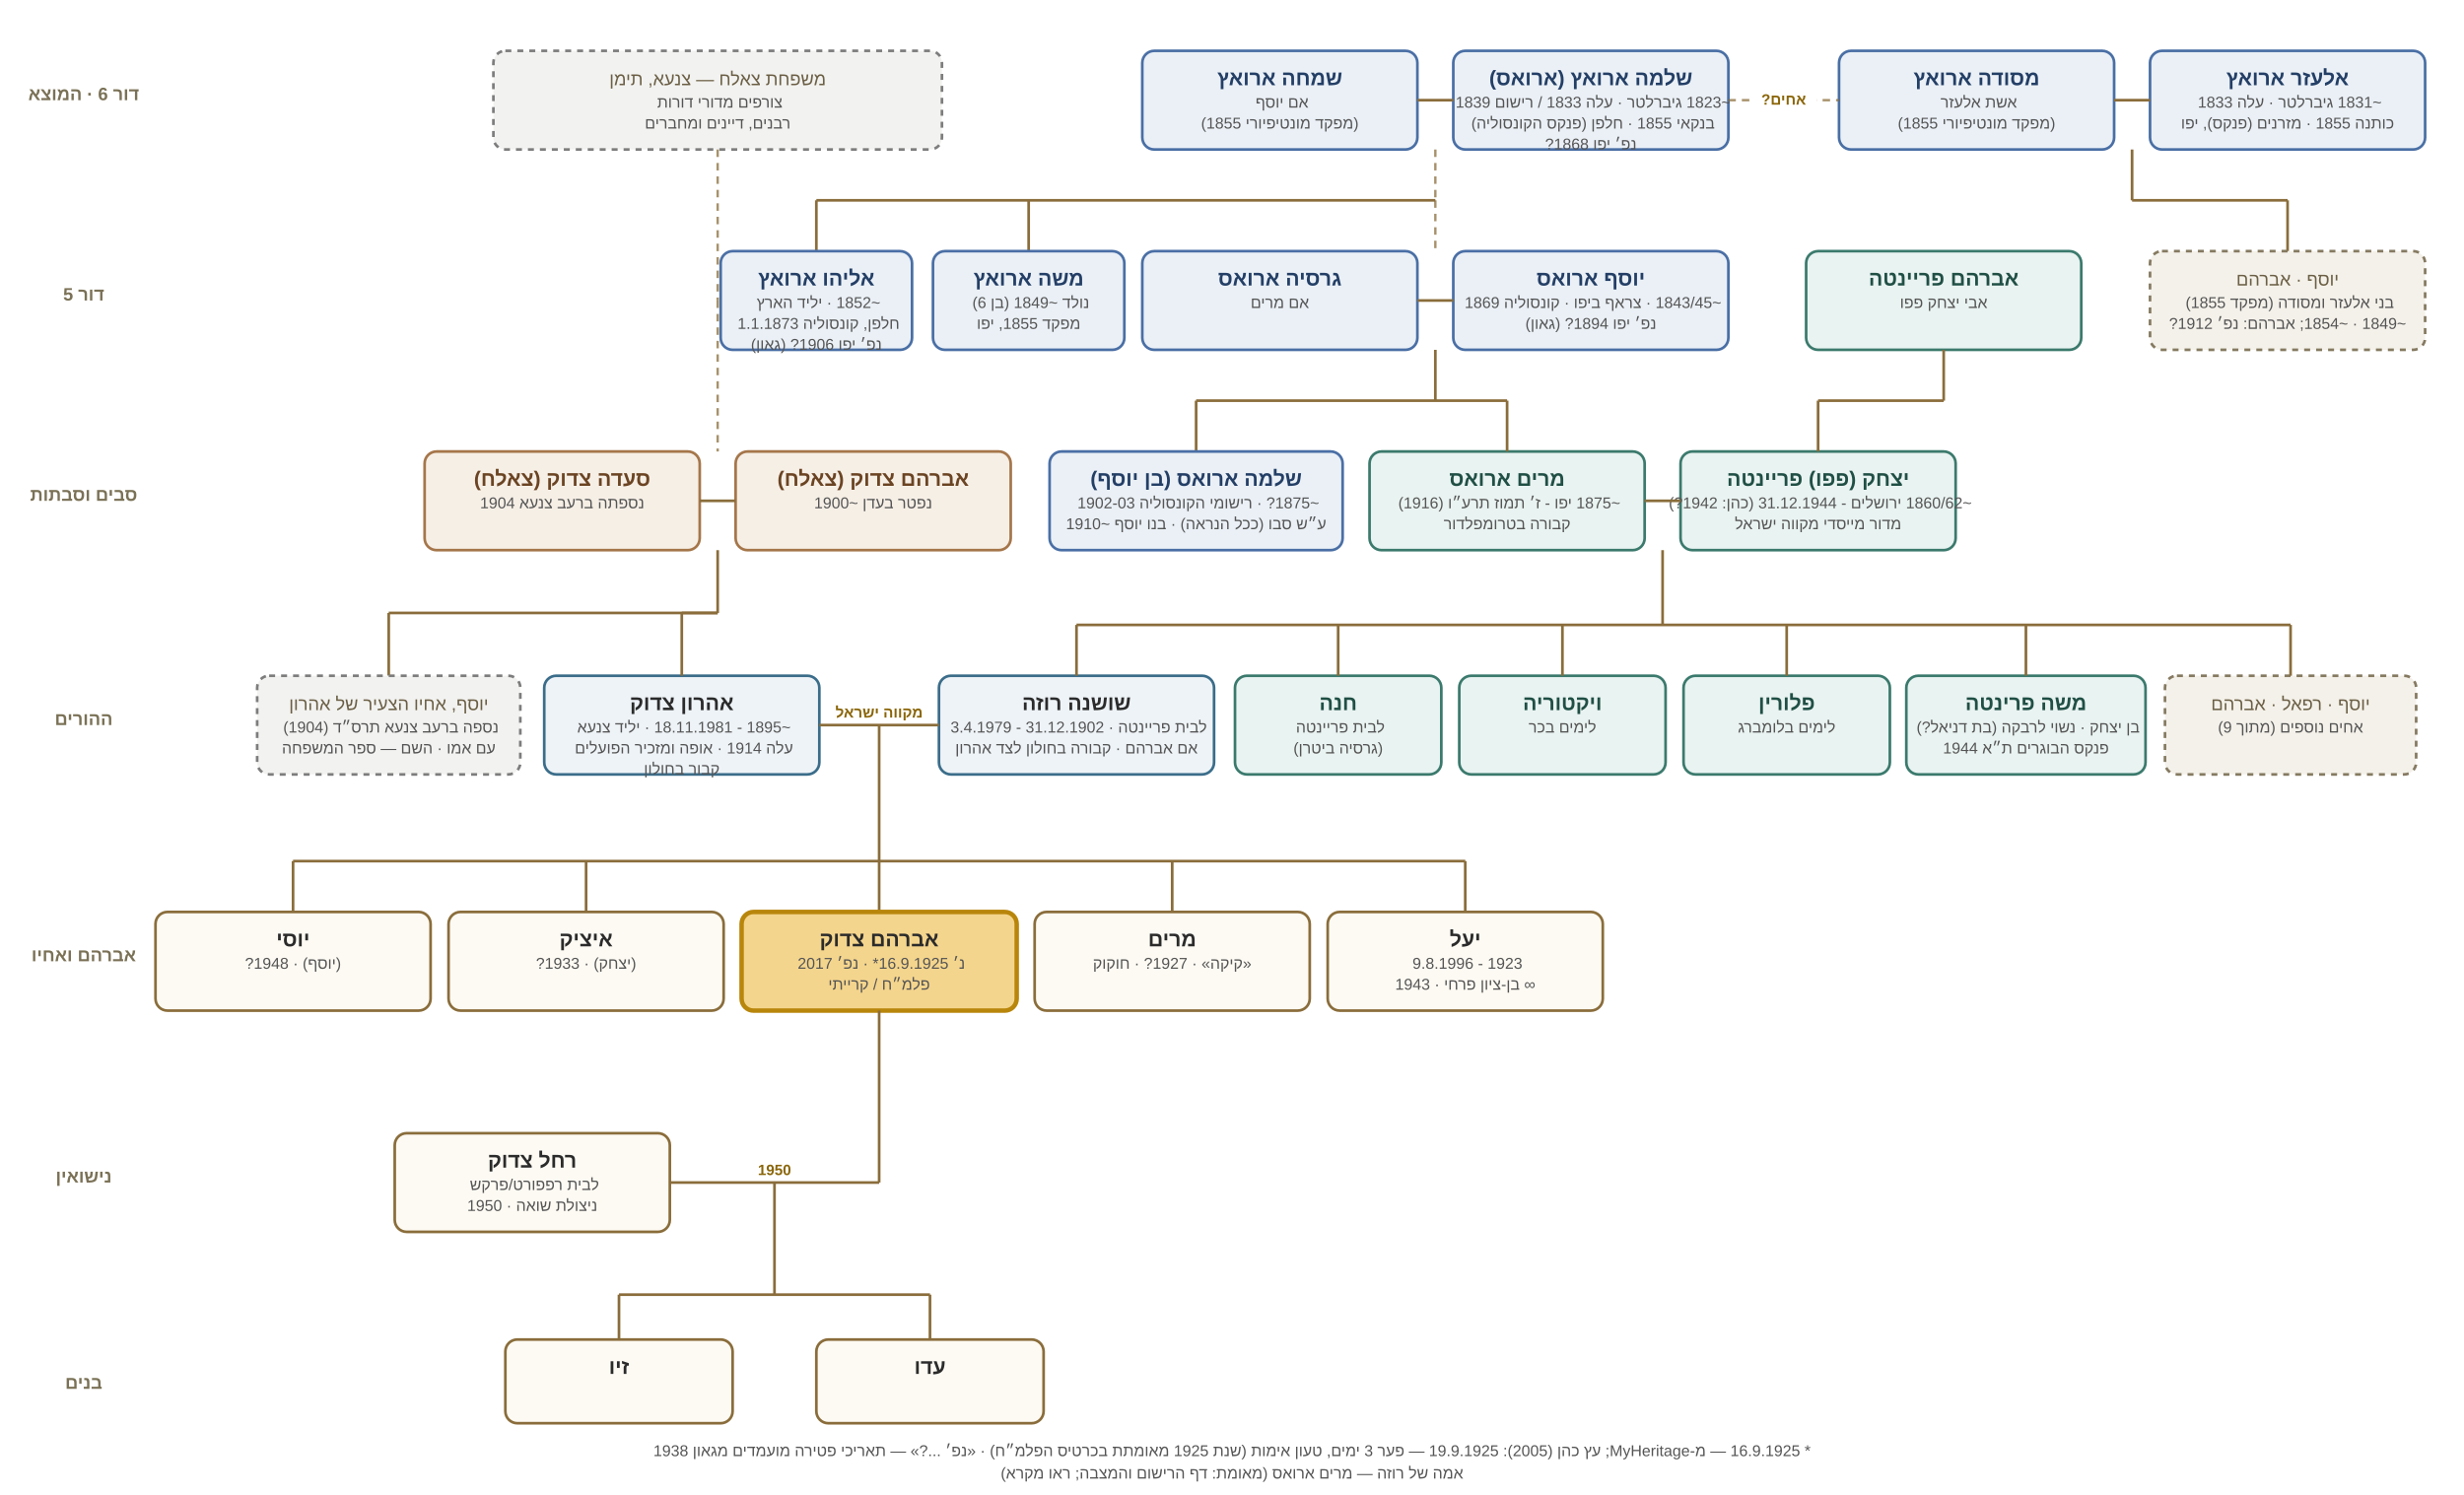
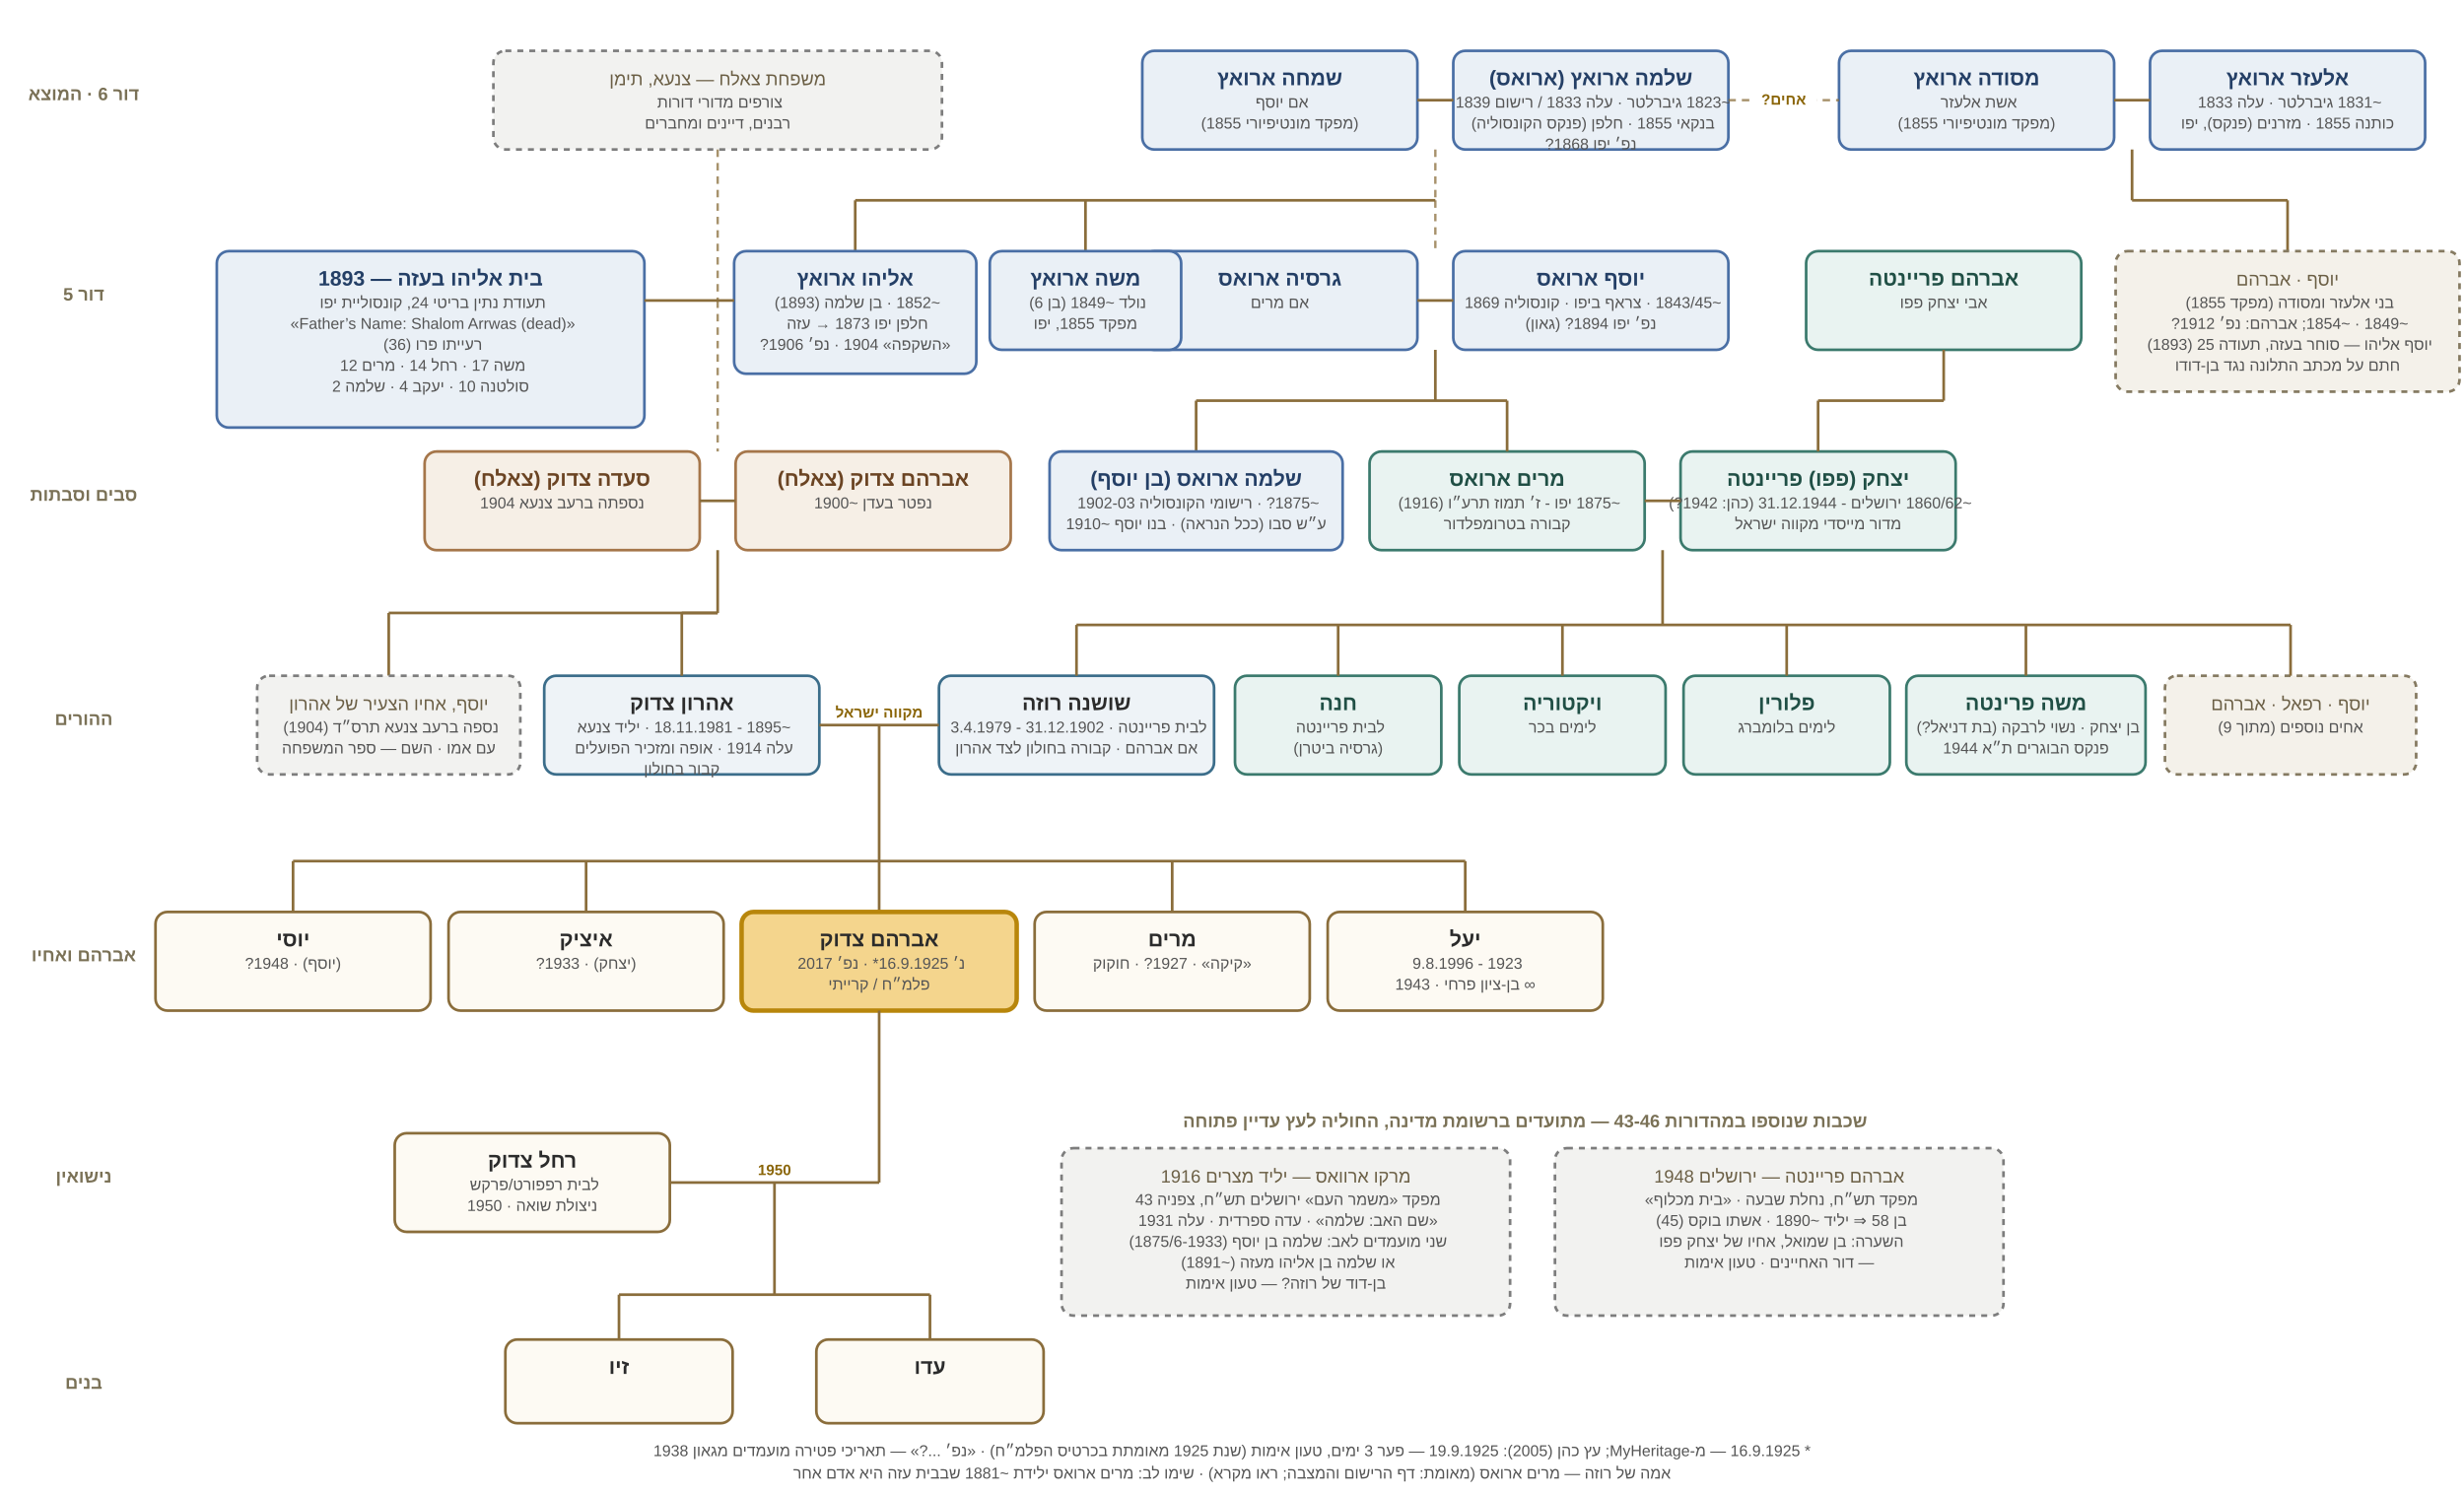
<svg xmlns="http://www.w3.org/2000/svg" id="famtree" role="img" aria-labelledby="famtree-t famtree-d" viewBox="0 0 1648 1000" font-family="Arial, sans-serif" direction="rtl">
  <style>
 #famtree rect.bg{fill:#ffffff;stroke:none}
 #famtree g rect{fill:#fbf7ef;stroke:#8a6d3b;stroke-width:1.8}
 #famtree .person rect{fill:#fdfaf3;stroke:#8a6d3b}
 #famtree .subject rect{fill:#f4d58d;stroke:#b8860b;stroke-width:3}
 #famtree .parent rect{fill:#eef3f7;stroke:#3b6d8a}
 #famtree .frainte rect{fill:#e9f3f1;stroke:#3b7a6d}
 #famtree .arwas rect{fill:#eaf0f6;stroke:#4a6fa5}
 #famtree .zadok rect{fill:#f6efe6;stroke:#a5764a}
 #famtree .misc rect{fill:#f4f1ea;stroke:#857a61;stroke-dasharray:4 4}
 #famtree .unk rect{fill:#f2f2f0;stroke:#7d7d7d;stroke-dasharray:4 4}
 #famtree .nm{font-size:14px;font-weight:700;fill:#2b2b2b}
 #famtree .sb{font-size:10.5px;fill:#555}
 #famtree .frainte .nm{fill:#204f45}#famtree .arwas .nm{fill:#243f66}#famtree .zadok .nm{fill:#6b4423}
 #famtree .misc .nm,#famtree .unk .nm{font-size:12px;font-weight:400;fill:#6b5f45}
 #famtree .ln{stroke:#8a6d3b;stroke-width:1.8;fill:none}
 #famtree .my{fill:#8a6508;font-size:10px;font-weight:700}
 #famtree .mybg{fill:#ffffff;stroke:none}
 #famtree .gen{fill:#7a7156;font-size:12px;font-weight:700}
 #famtree .rootln{stroke:#8a6d3b;stroke-width:1.6;fill:none;stroke-dasharray:5 4;opacity:.75}
</style>
  <rect class="bg" x="0" y="0" width="1648" height="1000" />
  <g class="arwas">
    <rect x="972.0" y="34" width="184" height="66" rx="8" />
    <text class="nm" x="1064.0" y="57" text-anchor="middle">שלמה ארואץ (ארואס)</text>
    <text class="sb" text-anchor="middle">
      <tspan x="1064.0" y="72">~1823 גיברלטר · עלה 1833 / רישום 1839</tspan>
      <tspan x="1064.0" y="86">בנקאי 1855 · חלפן (פנקס הקונסוליה)</tspan>
      <tspan x="1064.0" y="100">נפ׳ יפו 1868?</tspan>
    </text>
  </g>
  <g class="arwas">
    <rect x="764.0" y="34" width="184" height="66" rx="8" />
    <text class="nm" x="856.0" y="57" text-anchor="middle">שמחה ארואץ</text>
    <text class="sb" text-anchor="middle">
      <tspan x="856.0" y="72">אם יוסף</tspan>
      <tspan x="856.0" y="86">(מפקד מונטיפיורי 1855)</tspan>
    </text>
  </g>
  <line class="ln" x1="972.0" y1="67.0" x2="948.0" y2="67.0" />
  <g class="unk">
    <rect x="330.0" y="34" width="300" height="66" rx="8" />
    <text class="nm" x="480" y="57" text-anchor="middle">משפחת צאלח — צנעא, תימן</text>
    <text class="sb" text-anchor="middle">
      <tspan x="480" y="72">צורפים מדורי דורות</tspan>
      <tspan x="480" y="86">רבנים, דיינים ומחברים</tspan>
    </text>
  </g>
  <g class="arwas">
    <rect x="1438.0" y="34" width="184" height="66" rx="8" />
    <text class="nm" x="1530.0" y="57" text-anchor="middle">אלעזר ארואץ</text>
    <text class="sb" text-anchor="middle">
      <tspan x="1530.0" y="72">~1831 גיברלטר · עלה 1833</tspan>
      <tspan x="1530.0" y="86">כותנה 1855 · מזרנים (פנקס), יפו</tspan>
    </text>
  </g>
  <g class="arwas">
    <rect x="1230.0" y="34" width="184" height="66" rx="8" />
    <text class="nm" x="1322.0" y="57" text-anchor="middle">מסודה ארואץ</text>
    <text class="sb" text-anchor="middle">
      <tspan x="1322.0" y="72">אשת אלעזר</tspan>
      <tspan x="1322.0" y="86">(מפקד מונטיפיורי 1855)</tspan>
    </text>
  </g>
  <line class="ln" x1="1438.0" y1="67.0" x2="1414.0" y2="67.0" />
  <line class="rootln" x1="1156.0" y1="67.0" x2="1230.0" y2="67.0" />
  <rect class="mybg" x="1171.0" y="58.0" width="44" height="15" />
  <text class="my" x="1193.0" y="70.0" text-anchor="middle">אחים?</text>
  <g class="arwas">
    <rect x="972.0" y="168" width="184" height="66" rx="8" />
    <text class="nm" x="1064.0" y="191" text-anchor="middle">יוסף ארואס</text>
    <text class="sb" text-anchor="middle">
      <tspan x="1064.0" y="206">~1843/45 · צראף ביפו · קונסוליה 1869</tspan>
      <tspan x="1064.0" y="220">נפ׳ יפו 1894? (גאון)</tspan>
    </text>
  </g>
  <g class="arwas">
    <rect x="764.0" y="168" width="184" height="66" rx="8" />
    <text class="nm" x="856.0" y="191" text-anchor="middle">גרסיה ארואס</text>
    <text class="sb" text-anchor="middle">
      <tspan x="856.0" y="206">אם מרים</tspan>
    </text>
  </g>
  <line class="ln" x1="972.0" y1="201.0" x2="948.0" y2="201.0" />
  <g class="frainte">
    <rect x="1208.0" y="168" width="184" height="66" rx="8" />
    <text class="nm" x="1300" y="191" text-anchor="middle">אברהם פריינטה</text>
    <text class="sb" text-anchor="middle">
      <tspan x="1300" y="206">אבי יצחק פפו</tspan>
    </text>
  </g>
  <line class="rootln" x1="960" y1="100" x2="960" y2="134.0" />
  <line class="rootln" x1="960" y1="134.0" x2="960" y2="134.0" />
  <line class="rootln" x1="960" y1="134.0" x2="960" y2="168" />
-   <line class="ln" x1="546" y1="134.0" x2="960" y2="134.0" />
-   <line class="ln" x1="688" y1="134.0" x2="688" y2="168" />
-   <line class="ln" x1="546" y1="134.0" x2="546" y2="168" />
-   <g class="arwas">
-     <rect x="624.0" y="168" width="128" height="66" rx="8" />
-     <text class="nm" x="688" y="191" text-anchor="middle">משה ארואץ</text>
-     <text class="sb" text-anchor="middle">
-       <tspan x="688" y="206">נולד ~1849 (בן 6)</tspan>
-       <tspan x="688" y="220">מפקד 1855, יפו</tspan>
-     </text>
-   </g>
-   <g class="arwas">
-     <rect x="482.0" y="168" width="128" height="66" rx="8" />
-     <text class="nm" x="546" y="191" text-anchor="middle">אליהו ארואץ</text>
-     <text class="sb" text-anchor="middle">
-       <tspan x="546" y="206">~1852 · יליד הארץ</tspan>
-       <tspan x="546" y="220">חלפן, קונסוליה 1.1.1873</tspan>
-       <tspan x="546" y="234">נפ׳ יפו 1906? (גאון)</tspan>
-     </text>
-   </g>
+   <line class="ln" x1="572" y1="134.0" x2="960" y2="134.0" />
+   <line class="ln" x1="726" y1="134.0" x2="726" y2="168" />
+   <line class="ln" x1="572" y1="134.0" x2="572" y2="168" />
+   <g class="arwas">
+     <rect x="662.0" y="168" width="128" height="66" rx="8" />
+     <text class="nm" x="726" y="191" text-anchor="middle">משה ארואץ</text>
+     <text class="sb" text-anchor="middle">
+       <tspan x="726" y="206">נולד ~1849 (בן 6)</tspan>
+       <tspan x="726" y="220">מפקד 1855, יפו</tspan>
+     </text>
+   </g>
+   <g class="arwas">
+     <rect x="491.0" y="168" width="162" height="82" rx="8" />
+     <text class="nm" x="572" y="191" text-anchor="middle">אליהו ארואץ</text>
+     <text class="sb" text-anchor="middle">
+       <tspan x="572" y="206">~1852 · בן שלמה (1893)</tspan>
+       <tspan x="572" y="220">חלפן יפו 1873 → עזה</tspan>
+       <tspan x="572" y="234">«השקפה» 1904 · נפ׳ 1906?</tspan>
+     </text>
+   </g>
+   <g class="arwas">
+     <rect x="145.0" y="168" width="286" height="118" rx="8" />
+     <text class="nm" x="288" y="191" text-anchor="middle">בית אליהו בעזה — 1893</text>
+     <text class="sb" text-anchor="middle">
+       <tspan x="288" y="206">תעודת נתין בריטי 24, קונסוליית יפו</tspan>
+       <tspan x="288" y="220">«Father’s Name: Shalom Arrwas (dead)»</tspan>
+       <tspan x="288" y="234">רעייתו פרו (36)</tspan>
+       <tspan x="288" y="248">משה 17 · רחל 14 · מרים 12</tspan>
+       <tspan x="288" y="262">סולטנה 10 · יעקב 4 · שלמה 2</tspan>
+     </text>
+   </g>
+   <line class="ln" x1="431" y1="201" x2="491" y2="201" />
  <line class="ln" x1="1426" y1="100" x2="1426" y2="134.0" />
  <line class="ln" x1="1426" y1="134.0" x2="1530" y2="134.0" />
  <line class="ln" x1="1530" y1="134.0" x2="1530" y2="168" />
  <g class="misc">
-     <rect x="1438.0" y="168" width="184" height="66" rx="8" />
+     <rect x="1415.0" y="168" width="230" height="94" rx="8" />
    <text class="nm" x="1530" y="191" text-anchor="middle">יוסף · אברהם</text>
    <text class="sb" text-anchor="middle">
      <tspan x="1530" y="206">בני אלעזר ומסודה (מפקד 1855)</tspan>
      <tspan x="1530" y="220">~1849 · ~1854; אברהם: נפ׳ 1912?</tspan>
+       <tspan x="1530" y="234">יוסף אליהו — סוחר בעזה, תעודה 25 (1893)</tspan>
+       <tspan x="1530" y="248">חתם על מכתב התלונה נגד בן-דודו</tspan>
    </text>
  </g>
  <g class="frainte">
    <rect x="1124.0" y="302" width="184" height="66" rx="8" />
    <text class="nm" x="1216.0" y="325" text-anchor="middle">יצחק (פפו) פריינטה</text>
    <text class="sb" text-anchor="middle">
      <tspan x="1216.0" y="340">~1860/62 ירושלים - 31.12.1944 (כהן: 1942?)</tspan>
      <tspan x="1216.0" y="354">מדור מייסדי מקווה ישראל</tspan>
    </text>
  </g>
  <g class="frainte">
    <rect x="916.0" y="302" width="184" height="66" rx="8" />
    <text class="nm" x="1008.0" y="325" text-anchor="middle">מרים ארואס</text>
    <text class="sb" text-anchor="middle">
      <tspan x="1008.0" y="340">~1875 יפו - ז׳ תמוז תרע״ו (1916)</tspan>
      <tspan x="1008.0" y="354">קבורה בטרומפלדור</tspan>
    </text>
  </g>
  <line class="ln" x1="1124.0" y1="335.0" x2="1100.0" y2="335.0" />
  <g class="zadok">
    <rect x="492.0" y="302" width="184" height="66" rx="8" />
    <text class="nm" x="584.0" y="325" text-anchor="middle">אברהם צדוק (צאלח)</text>
    <text class="sb" text-anchor="middle">
      <tspan x="584.0" y="340">נפטר בעדן ~1900</tspan>
    </text>
  </g>
  <g class="zadok">
    <rect x="284.0" y="302" width="184" height="66" rx="8" />
    <text class="nm" x="376.0" y="325" text-anchor="middle">סעדה צדוק (צאלח)</text>
    <text class="sb" text-anchor="middle">
      <tspan x="376.0" y="340">נספתה ברעב צנעא 1904</tspan>
    </text>
  </g>
  <line class="ln" x1="492.0" y1="335.0" x2="468.0" y2="335.0" />
  <line class="rootln" x1="480" y1="100" x2="480" y2="201.0" />
  <line class="rootln" x1="480" y1="201.0" x2="480" y2="201.0" />
  <line class="rootln" x1="480" y1="201.0" x2="480" y2="302" />
  <line class="ln" x1="960" y1="234" x2="960" y2="268.0" />
  <line class="ln" x1="800" y1="268.0" x2="1008.0" y2="268.0" />
  <line class="ln" x1="1008.0" y1="268.0" x2="1008.0" y2="302" />
  <line class="ln" x1="800" y1="268.0" x2="800" y2="302" />
  <g class="arwas">
    <rect x="702.0" y="302" width="196" height="66" rx="8" />
    <text class="nm" x="800" y="325" text-anchor="middle">שלמה ארואס (בן יוסף)</text>
    <text class="sb" text-anchor="middle">
      <tspan x="800" y="340">~1875? · רישומי הקונסוליה 1902-03</tspan>
      <tspan x="800" y="354">ע״ש סבו (ככל הנראה) · בנו יוסף ~1910</tspan>
    </text>
  </g>
  <line class="ln" x1="1300" y1="234" x2="1300" y2="268.0" />
  <line class="ln" x1="1300" y1="268.0" x2="1216.0" y2="268.0" />
  <line class="ln" x1="1216.0" y1="268.0" x2="1216.0" y2="302" />
  <g class="misc">
    <rect x="1448.0" y="452" width="168" height="66" rx="8" />
    <text class="nm" x="1532" y="475" text-anchor="middle">יוסף · רפאל · אברהם</text>
    <text class="sb" text-anchor="middle">
      <tspan x="1532" y="490">אחים נוספים (מתוך 9)</tspan>
    </text>
  </g>
  <g class="frainte">
    <rect x="1275.0" y="452" width="160" height="66" rx="8" />
    <text class="nm" x="1355" y="475" text-anchor="middle">משה פרינטה</text>
    <text class="sb" text-anchor="middle">
      <tspan x="1355" y="490">בן יצחק · נשוי לרבקה (בת דניאל?)</tspan>
      <tspan x="1355" y="504">פנקס הבוגרים ת״א 1944</tspan>
    </text>
  </g>
  <g class="frainte">
    <rect x="1126.0" y="452" width="138" height="66" rx="8" />
    <text class="nm" x="1195" y="475" text-anchor="middle">פלורין</text>
    <text class="sb" text-anchor="middle">
      <tspan x="1195" y="490">לימים בלומברג</tspan>
    </text>
  </g>
  <g class="frainte">
    <rect x="976.0" y="452" width="138" height="66" rx="8" />
    <text class="nm" x="1045" y="475" text-anchor="middle">ויקטוריה</text>
    <text class="sb" text-anchor="middle">
      <tspan x="1045" y="490">לימים בכר</tspan>
    </text>
  </g>
  <g class="frainte">
    <rect x="826.0" y="452" width="138" height="66" rx="8" />
    <text class="nm" x="895" y="475" text-anchor="middle">חנה</text>
    <text class="sb" text-anchor="middle">
      <tspan x="895" y="490">לבית פריינטה</tspan>
      <tspan x="895" y="504">(גרסיה ביטרן)</tspan>
    </text>
  </g>
  <g class="parent">
    <rect x="628.0" y="452" width="184" height="66" rx="8" />
    <text class="nm" x="720" y="475" text-anchor="middle">שושנה רוזה</text>
    <text class="sb" text-anchor="middle">
      <tspan x="720" y="490">לבית פריינטה · 31.12.1902 - 3.4.1979</tspan>
      <tspan x="720" y="504">אם אברהם · קבורה בחולון לצד אהרון</tspan>
    </text>
  </g>
  <g class="parent">
    <rect x="364.0" y="452" width="184" height="66" rx="8" />
    <text class="nm" x="456" y="475" text-anchor="middle">אהרון צדוק</text>
    <text class="sb" text-anchor="middle">
      <tspan x="456" y="490">~1895 - 18.11.1981 · יליד צנעא</tspan>
      <tspan x="456" y="504">עלה 1914 · אופה ומזכיר הפועלים</tspan>
      <tspan x="456" y="518">קבור בחולון</tspan>
    </text>
  </g>
  <line class="ln" x1="1112" y1="368" x2="1112" y2="418" />
  <line class="ln" x1="720" y1="418" x2="1532" y2="418" />
  <line class="ln" x1="720" y1="418" x2="720" y2="452" />
  <line class="ln" x1="895" y1="418" x2="895" y2="452" />
  <line class="ln" x1="1045" y1="418" x2="1045" y2="452" />
  <line class="ln" x1="1195" y1="418" x2="1195" y2="452" />
  <line class="ln" x1="1355" y1="418" x2="1355" y2="452" />
  <line class="ln" x1="1532" y1="418" x2="1532" y2="452" />
  <line class="ln" x1="480" y1="368" x2="480" y2="410.0" />
  <line class="ln" x1="480" y1="410.0" x2="456" y2="410.0" />
  <line class="ln" x1="456" y1="410.0" x2="456" y2="452" />
  <line class="ln" x1="260" y1="410.0" x2="480" y2="410.0" />
  <line class="ln" x1="260" y1="410.0" x2="260" y2="452" />
  <g class="unk">
    <rect x="172.0" y="452" width="176" height="66" rx="8" />
    <text class="nm" x="260" y="475" text-anchor="middle">יוסף, אחיו הצעיר של אהרון</text>
    <text class="sb" text-anchor="middle">
      <tspan x="260" y="490">נספה ברעב צנעא תרס״ד (1904)</tspan>
      <tspan x="260" y="504">עם אמו · השם — ספר המשפחה</tspan>
    </text>
  </g>
  <line class="ln" x1="548.0" y1="485.0" x2="628.0" y2="485.0" />
  <rect class="mybg" x="557.0" y="469.0" width="62" height="14" />
  <text class="my" x="588.0" y="480.0" text-anchor="middle">מקווה ישראל</text>
  <line class="ln" x1="588.0" y1="485.0" x2="588.0" y2="576" />
  <line class="ln" x1="196.0" y1="576" x2="980.0" y2="576" />
  <line class="ln" x1="980.0" y1="576" x2="980.0" y2="610" />
  <g class="person">
    <rect x="888.0" y="610" width="184" height="66" rx="8" />
    <text class="nm" x="980.0" y="633" text-anchor="middle">יעל</text>
    <text class="sb" text-anchor="middle">
      <tspan x="980.0" y="648">1923 - 9.8.1996</tspan>
      <tspan x="980.0" y="662">∞ בן-ציון פרחי · 1943</tspan>
    </text>
  </g>
  <line class="ln" x1="784.0" y1="576" x2="784.0" y2="610" />
  <g class="person">
    <rect x="692.0" y="610" width="184" height="66" rx="8" />
    <text class="nm" x="784.0" y="633" text-anchor="middle">מרים</text>
    <text class="sb" text-anchor="middle">
      <tspan x="784.0" y="648">«קיקה» · 1927? · חוקוק</tspan>
    </text>
  </g>
  <line class="ln" x1="588.0" y1="576" x2="588.0" y2="610" />
  <g class="subject">
    <rect x="496.0" y="610" width="184" height="66" rx="8" />
    <text class="nm" x="588.0" y="633" text-anchor="middle">אברהם צדוק</text>
    <text class="sb" text-anchor="middle">
      <tspan x="588.0" y="648">נ׳ 16.9.1925* · נפ׳ 2017</tspan>
      <tspan x="588.0" y="662">פלמ״ח / קרייתי</tspan>
    </text>
  </g>
  <line class="ln" x1="392.0" y1="576" x2="392.0" y2="610" />
  <g class="person">
    <rect x="300.0" y="610" width="184" height="66" rx="8" />
    <text class="nm" x="392.0" y="633" text-anchor="middle">איציק</text>
    <text class="sb" text-anchor="middle">
      <tspan x="392.0" y="648">(יצחק) · 1933?</tspan>
    </text>
  </g>
  <line class="ln" x1="196.0" y1="576" x2="196.0" y2="610" />
  <g class="person">
    <rect x="104.0" y="610" width="184" height="66" rx="8" />
    <text class="nm" x="196.0" y="633" text-anchor="middle">יוסי</text>
    <text class="sb" text-anchor="middle">
      <tspan x="196.0" y="648">(יוסף) · 1948?</tspan>
    </text>
  </g>
  <line class="ln" x1="588.0" y1="676" x2="588.0" y2="791.0" />
  <g class="person">
    <rect x="264.0" y="758" width="184" height="66" rx="8" />
    <text class="nm" x="356.0" y="781" text-anchor="middle">רחל צדוק</text>
    <text class="sb" text-anchor="middle">
      <tspan x="356.0" y="796">לבית רפפורט/פרקש</tspan>
      <tspan x="356.0" y="810">ניצולת שואה · 1950</tspan>
    </text>
  </g>
  <line class="ln" x1="448.0" y1="791.0" x2="588.0" y2="791.0" />
  <rect class="mybg" x="502.0" y="775.0" width="32" height="14" />
  <text class="my" x="518.0" y="786.0" text-anchor="middle">1950</text>
  <line class="ln" x1="518.0" y1="791.0" x2="518.0" y2="866" />
  <line class="ln" x1="414.0" y1="866" x2="622.0" y2="866" />
  <line class="ln" x1="622.0" y1="866" x2="622.0" y2="896" />
  <g class="person">
    <rect x="546.0" y="896" width="152" height="56" rx="8" />
    <text class="nm" x="622.0" y="919" text-anchor="middle">עדו</text>
    <text class="sb" text-anchor="middle" />
  </g>
  <line class="ln" x1="414.0" y1="866" x2="414.0" y2="896" />
  <g class="person">
    <rect x="338.0" y="896" width="152" height="56" rx="8" />
    <text class="nm" x="414.0" y="919" text-anchor="middle">זיו</text>
    <text class="sb" text-anchor="middle" />
  </g>
+   <text class="gen" x="1020" y="754" text-anchor="middle">שכבות שנוספו במהדורות 43-46 — מתועדים ברשומת מדינה, החוליה לעץ עדיין פתוחה</text>
+   <g class="unk">
+     <rect x="710.0" y="768" width="300" height="112" rx="8" />
+     <text class="nm" x="860" y="791" text-anchor="middle">מרקו ארוואס — יליד מצרים 1916</text>
+     <text class="sb" text-anchor="middle">
+       <tspan x="860" y="806">מפקד «משמר העם» ירושלים תש״ח, צפניה 43</tspan>
+       <tspan x="860" y="820">«שם האב: שלמה» · עדה ספרדית · עלה 1931</tspan>
+       <tspan x="860" y="834">שני מועמדים לאב: שלמה בן יוסף (1875/6-1933)</tspan>
+       <tspan x="860" y="848">או שלמה בן אליהו מעזה (~1891)</tspan>
+       <tspan x="860" y="862">בן-דוד של רוזה? — טעון אימות</tspan>
+     </text>
+   </g>
+   <g class="unk">
+     <rect x="1040.0" y="768" width="300" height="112" rx="8" />
+     <text class="nm" x="1190" y="791" text-anchor="middle">אברהם פריינטה — ירושלים 1948</text>
+     <text class="sb" text-anchor="middle">
+       <tspan x="1190" y="806">מפקד תש״ח, נחלת שבעה · «בית מכלוף»</tspan>
+       <tspan x="1190" y="820">בן 58 ⇒ יליד ~1890 · אשתו בוקס (45)</tspan>
+       <tspan x="1190" y="834">השערה: בן שמואל, אחיו של יצחק פפו</tspan>
+       <tspan x="1190" y="848">— דור האחיינים · טעון אימות</tspan>
+     </text>
+   </g>
  <text class="gen" x="56" y="67.0" text-anchor="middle">דור 6 · המוצא</text>
  <text class="gen" x="56" y="201.0" text-anchor="middle">דור 5</text>
  <text class="gen" x="56" y="335.0" text-anchor="middle">סבים וסבתות</text>
  <text class="gen" x="56" y="485.0" text-anchor="middle">ההורים</text>
  <text class="gen" x="56" y="643.0" text-anchor="middle">אברהם ואחיו</text>
  <text class="gen" x="56" y="791.0" text-anchor="middle">נישואין</text>
  <text class="gen" x="56" y="929.0" text-anchor="middle">בנים</text>
  <text class="sb" x="824.0" y="974" text-anchor="middle">* 16.9.1925 — מ-MyHeritage; עץ כהן (2005): 19.9.1925 — פער 3 ימים, טעון אימות (שנת 1925 מאומתת בכרטיס הפלמ״ח) · «נפ׳ ...?» — תאריכי פטירה מועמדים מגאון 1938</text>
-   <text class="sb" x="824.0" y="989" text-anchor="middle">אמה של רוזה — מרים ארואס (מאומת: דף הרישום והמצבה; ראו מקרא)</text>
+   <text class="sb" x="824.0" y="989" text-anchor="middle">אמה של רוזה — מרים ארואס (מאומת: דף הרישום והמצבה; ראו מקרא) · שימו לב: מרים ארואס ילידת ~1881 שבבית עזה היא אדם אחר</text>
</svg>
